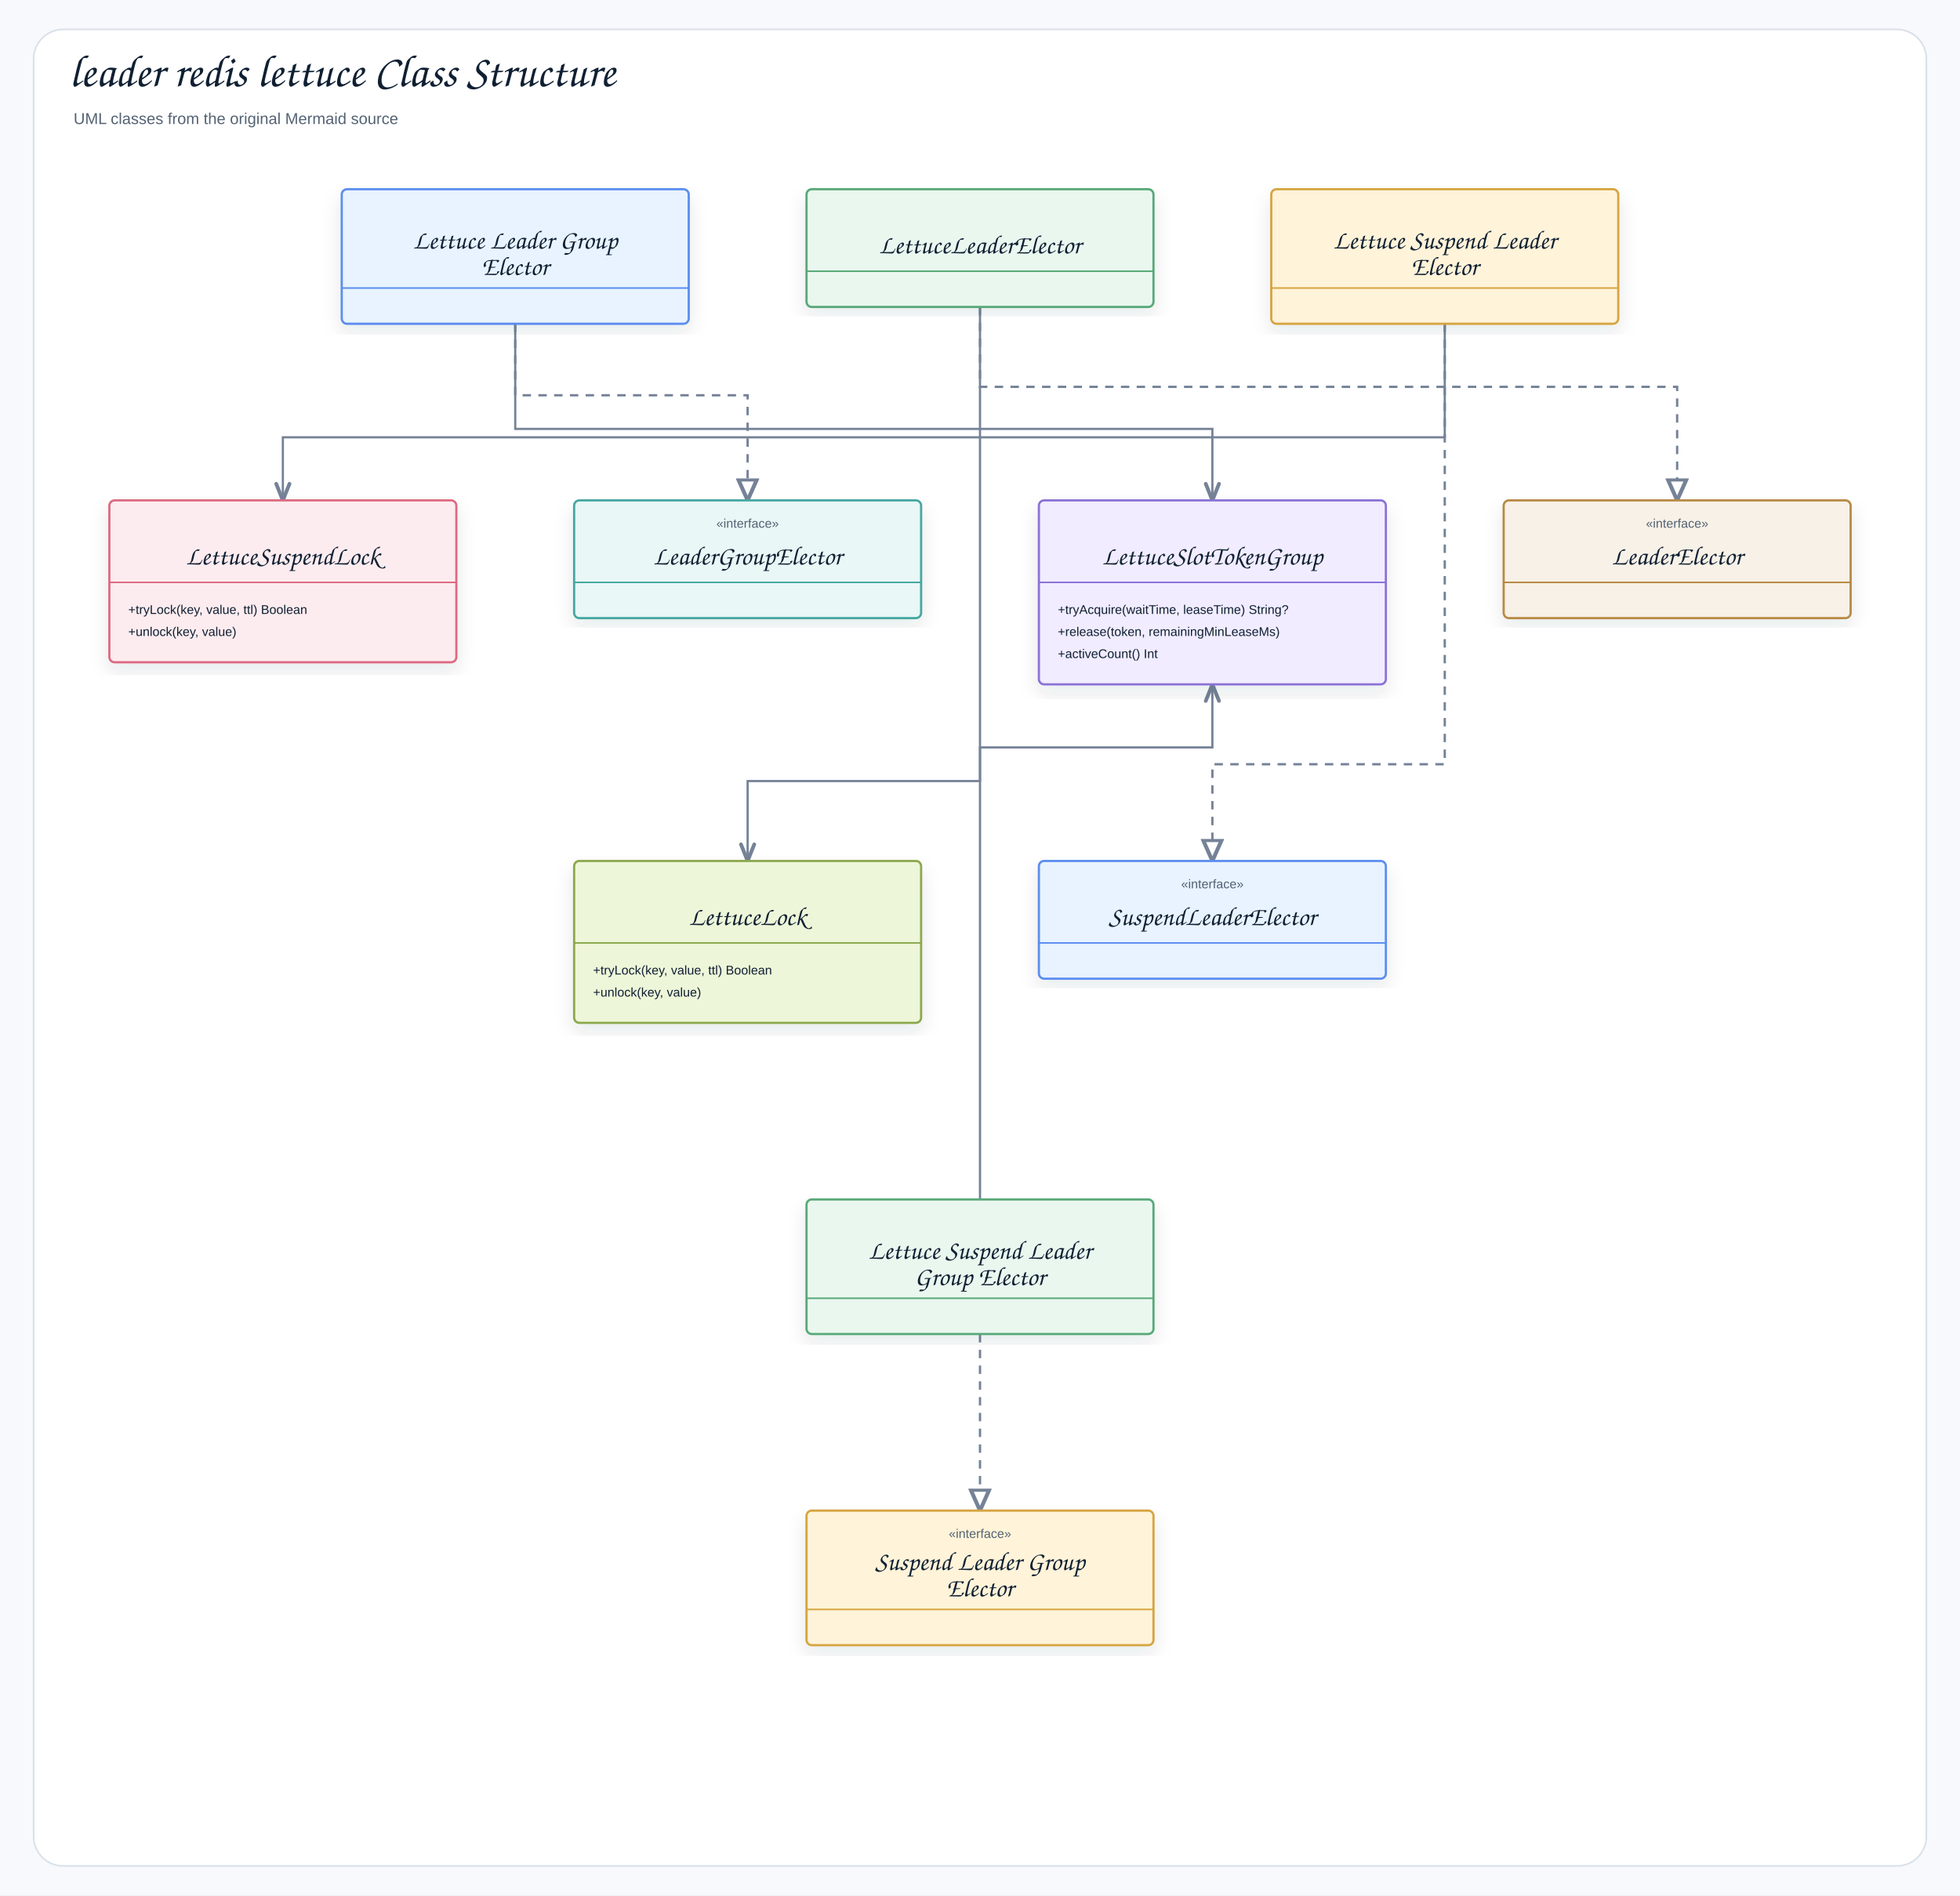
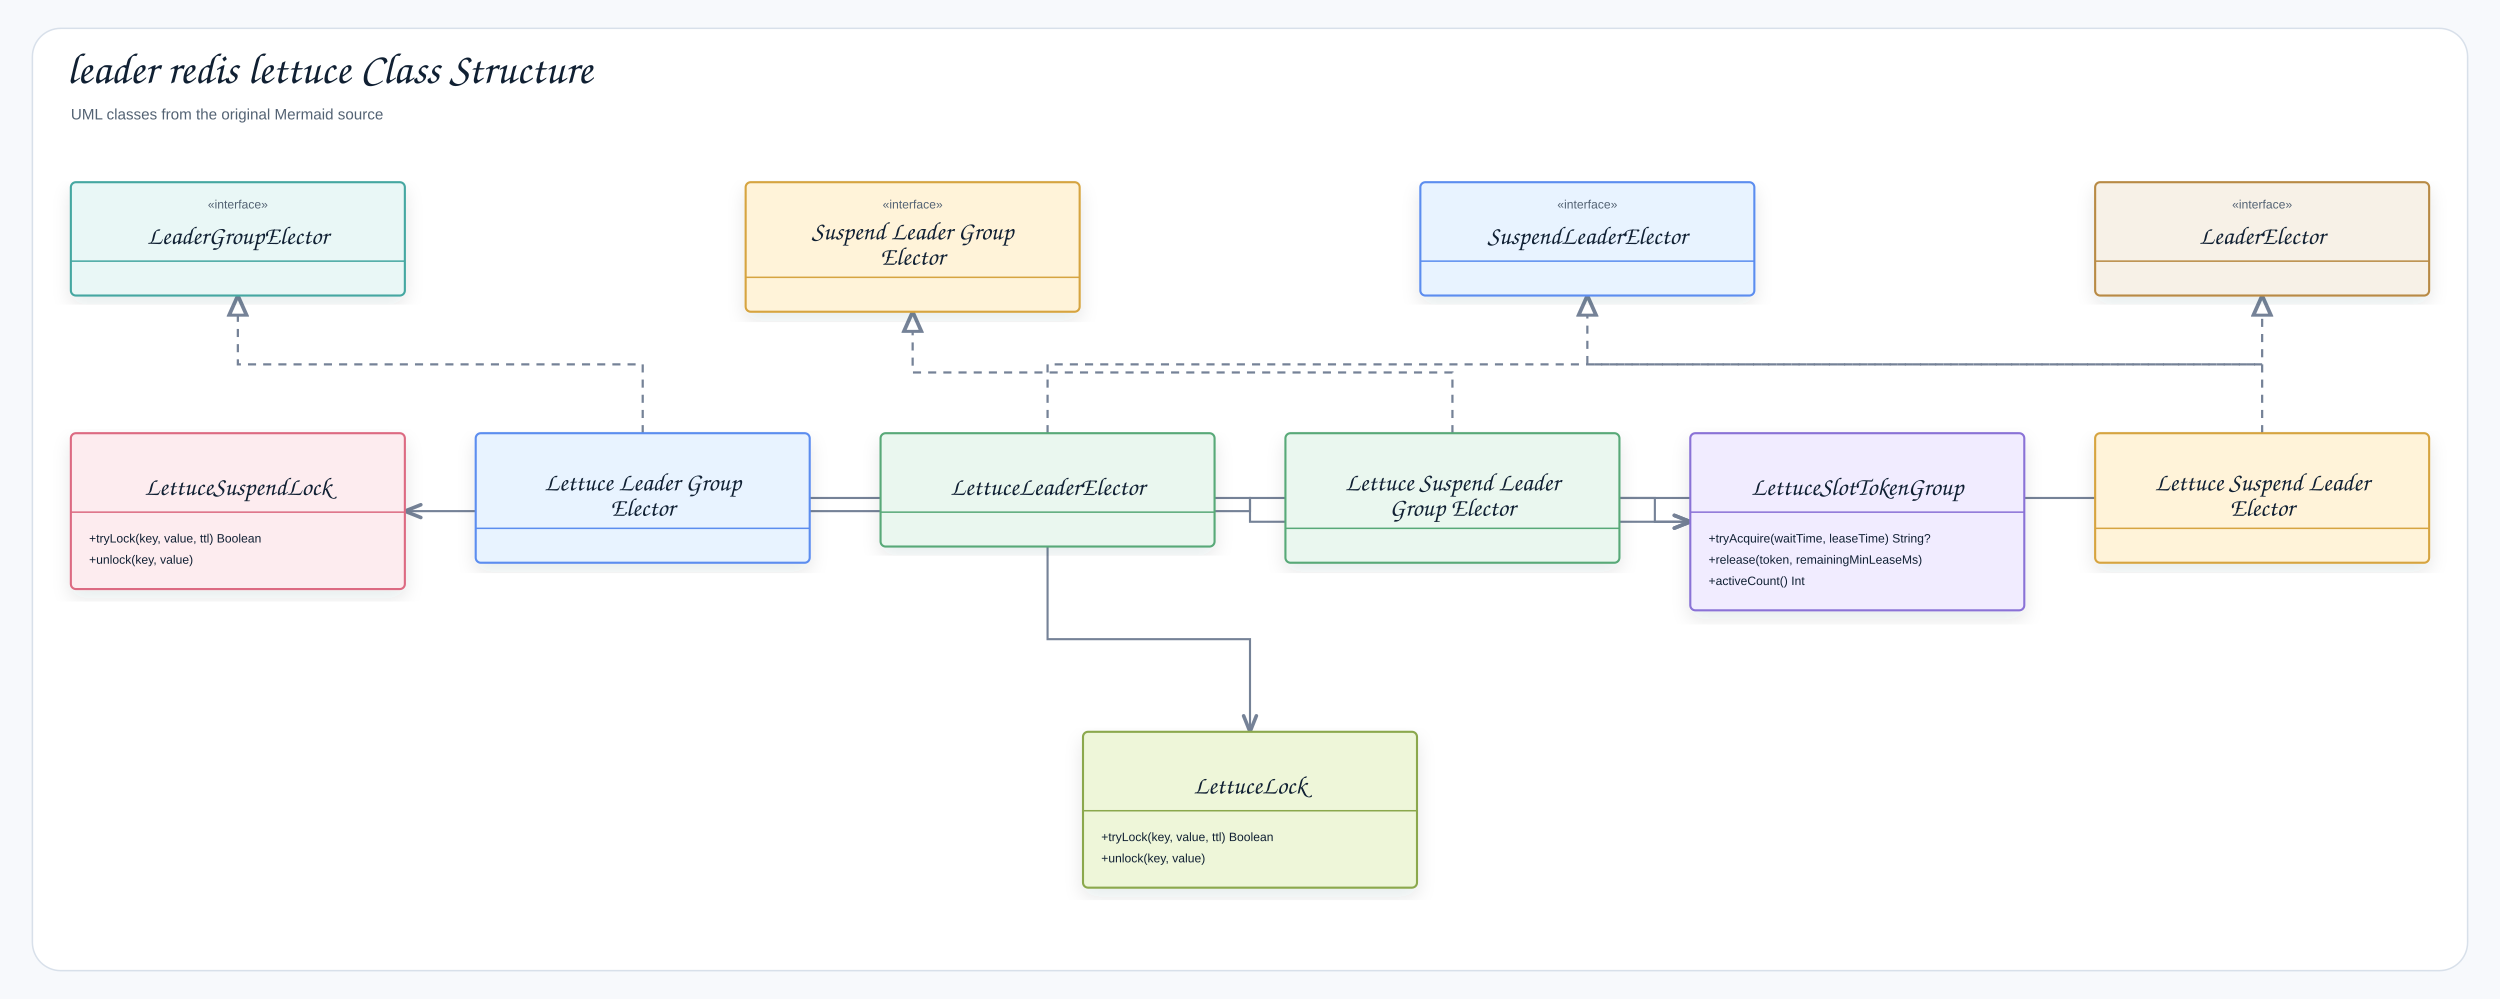
- <svg xmlns="http://www.w3.org/2000/svg" width="1864" height="1803" viewBox="0 0 1864 1803" role="img" aria-label="leader redis lettuce Class Structure">
+ <svg xmlns="http://www.w3.org/2000/svg" width="2470" height="987" viewBox="0 0 2470 987" role="img" aria-label="leader redis lettuce Class Structure">
  <defs>
    <filter id="shadow" x="-8%" y="-8%" width="116%" height="116%">
      <feDropShadow dx="0" dy="8" stdDeviation="9" flood-color="#1f2937" flood-opacity="0.10" />
    </filter>
    <marker id="openArrow" markerWidth="10" markerHeight="8" refX="8.5" refY="4" orient="auto" markerUnits="strokeWidth">
      <path d="M 1 1 L 8.5 4 L 1 7" fill="none" stroke="#758297" stroke-width="1.7" stroke-linecap="round" stroke-linejoin="round" />
    </marker>
    <marker id="inherit" markerWidth="11" markerHeight="10" refX="9.5" refY="5" orient="auto" markerUnits="strokeWidth">
      <path d="M 0.5 1 L 9.5 5 L 0.5 9 Z" fill="#ffffff" stroke="#758297" stroke-width="1.7" />
    </marker>
    <style>
    .canvas{fill:#f7f9fc}.frame{fill:#fff;stroke:#d8e0ea;stroke-width:1.5}
    .title{font-family:"Architects Daughter","Comic Sans MS","Comic Sans",cursive;font-size:43px;font-weight:400;fill:#102033}
    .subtitle{font-family:"Comic Sans MS","Comic Sans","Comic Neue",Arial,sans-serif;font-size:15px;font-weight:400;fill:#536273}
    .label{font-family:"Architects Daughter","Comic Sans MS","Comic Sans",cursive;font-size:25px;font-weight:400;fill:#102033}
    .smallLabel{font-family:"Architects Daughter","Comic Sans MS","Comic Sans",cursive;font-size:21px;font-weight:400;fill:#102033}
    .mono{font-family:"Comic Sans MS","Comic Sans","Comic Neue",Arial,sans-serif;font-size:12px;font-weight:400;fill:#102033}
    .small{font-family:"Comic Sans MS","Comic Sans","Comic Neue",Arial,sans-serif;font-size:12px;font-weight:400;fill:#536273}
    .strong{font-family:"Comic Sans MS","Comic Sans","Comic Neue",Arial,sans-serif;font-size:13px;font-weight:400;fill:#102033}
    .card{stroke-width:2.1;filter:url(#shadow)}.compartment{stroke-width:1.5;fill:none}
    .line{stroke:#758297;stroke-width:2.1;fill:none;marker-end:url(#openArrow)}
    .plainLine{stroke:#758297;stroke-width:2.1;fill:none}
    .dashed{stroke:#758297;stroke-width:2.1;stroke-dasharray:7 6;fill:none;marker-end:url(#openArrow)}
    .inheritLine{stroke:#758297;stroke-width:2.2;fill:none;marker-end:url(#inherit)}
    .implLine{stroke:#758297;stroke-width:2.2;stroke-dasharray:8 7;fill:none;marker-end:url(#inherit)}
  </style>
  </defs>
-   <rect class="canvas" width="1864" height="1803" />
-   <rect class="frame" x="32" y="28" width="1800" height="1747" rx="28" />
+   <rect class="canvas" width="2470" height="987" />
+   <rect class="frame" x="32" y="28" width="2406" height="931" rx="28" />
  <text class="title" x="66" y="82">leader redis lettuce Class Structure</text>
  <text class="subtitle" x="70" y="118">UML classes from the original Mermaid source</text>
-   <path class="line" d="M932 1141 L932 711 L1153 711 L1153 651" />
-   <path class="line" d="M1374 308 L1374 416 L269 416 L269 476" />
-   <path class="line" d="M490 308 L490 408 L1153 408 L1153 476" />
-   <path class="line" d="M932 292 L932 743 L711 743 L711 819" />
-   <path class="implLine" d="M932 1269 L932 1437" />
-   <path class="implLine" d="M1374 308 L1374 727 L1153 727 L1153 819" />
-   <path class="implLine" d="M490 308 L490 376 L711 376 L711 476" />
-   <path class="implLine" d="M932 292 L932 368 L1595 368 L1595 476" />
-   <g transform="translate(325,180)">
+   <path class="line" d="M1600 492 L1635 492 L1635 515.5 L1670 515.5" />
+   <path class="line" d="M2070 492 L1235 492 L1235 505 L400 505" />
+   <path class="line" d="M800 492 L1235 492 L1235 515.5 L1670 515.5" />
+   <path class="line" d="M1035 540 L1035 631.5 L1235 631.5 L1235 723" />
+   <path class="implLine" d="M1435 428 L1435 368 L901.7 368 L901.7 308" />
+   <path class="implLine" d="M2235 428 L2235 360 L1568.3 360 L1568.3 292" />
+   <path class="implLine" d="M635 428 L635 360 L235 360 L235 292" />
+   <path class="implLine" d="M1035 428 L1035 360 L2235 360 L2235 292" />
+   <g transform="translate(470,428)">
    <rect class="card" x="0" y="0" width="330" height="128" rx="5" fill="#E8F3FF" stroke="#5B8DEF" />
    <line class="compartment" x1="0" y1="94" x2="330" y2="94" stroke="#5B8DEF" />
    <text class="small" x="165" y="26" text-anchor="middle" />
    <text class="label" x="165" y="56.5" text-anchor="middle">Lettuce Leader Group</text>
    <text class="label" x="165" y="81.5" text-anchor="middle">Elector</text>
  </g>
-   <g transform="translate(767,180)">
+   <g transform="translate(870,428)">
    <rect class="card" x="0" y="0" width="330" height="112" rx="5" fill="#EAF7EF" stroke="#58A978" />
    <line class="compartment" x1="0" y1="78" x2="330" y2="78" stroke="#58A978" />
    <text class="small" x="165" y="26" text-anchor="middle" />
    <text class="label" x="165" y="61" text-anchor="middle">LettuceLeaderElector</text>
  </g>
-   <g transform="translate(1209,180)">
+   <g transform="translate(2070,428)">
    <rect class="card" x="0" y="0" width="330" height="128" rx="5" fill="#FFF3D9" stroke="#D6A441" />
    <line class="compartment" x1="0" y1="94" x2="330" y2="94" stroke="#D6A441" />
    <text class="small" x="165" y="26" text-anchor="middle" />
    <text class="label" x="165" y="56.5" text-anchor="middle">Lettuce Suspend Leader</text>
    <text class="label" x="165" y="81.5" text-anchor="middle">Elector</text>
  </g>
-   <g transform="translate(104,476)">
+   <g transform="translate(70,428)">
    <rect class="card" x="0" y="0" width="330" height="154" rx="5" fill="#FDECEF" stroke="#DC6B82" />
    <line class="compartment" x1="0" y1="78" x2="330" y2="78" stroke="#DC6B82" />
    <text class="small" x="165" y="26" text-anchor="middle" />
    <text class="label" x="165" y="61" text-anchor="middle">LettuceSuspendLock</text>
    <text class="mono" x="18" y="108">+tryLock(key, value, ttl) Boolean</text>
    <text class="mono" x="18" y="129">+unlock(key, value)</text>
  </g>
-   <g transform="translate(546,476)">
+   <g transform="translate(70,180)">
    <rect class="card" x="0" y="0" width="330" height="112" rx="5" fill="#E9F7F6" stroke="#45A7A1" />
    <line class="compartment" x1="0" y1="78" x2="330" y2="78" stroke="#45A7A1" />
    <text class="small" x="165" y="26" text-anchor="middle">«interface»</text>
    <text class="label" x="165" y="61" text-anchor="middle">LeaderGroupElector</text>
  </g>
-   <g transform="translate(988,476)">
+   <g transform="translate(1670,428)">
    <rect class="card" x="0" y="0" width="330" height="175" rx="5" fill="#F1ECFF" stroke="#8A72D6" />
    <line class="compartment" x1="0" y1="78" x2="330" y2="78" stroke="#8A72D6" />
    <text class="small" x="165" y="26" text-anchor="middle" />
    <text class="label" x="165" y="61" text-anchor="middle">LettuceSlotTokenGroup</text>
    <text class="mono" x="18" y="108">+tryAcquire(waitTime, leaseTime) String?</text>
    <text class="mono" x="18" y="129">+release(token, remainingMinLeaseMs)</text>
    <text class="mono" x="18" y="150">+activeCount() Int</text>
  </g>
-   <g transform="translate(1430,476)">
+   <g transform="translate(2070,180)">
    <rect class="card" x="0" y="0" width="330" height="112" rx="5" fill="#F7F1E7" stroke="#B88A44" />
    <line class="compartment" x1="0" y1="78" x2="330" y2="78" stroke="#B88A44" />
    <text class="small" x="165" y="26" text-anchor="middle">«interface»</text>
    <text class="label" x="165" y="61" text-anchor="middle">LeaderElector</text>
  </g>
-   <g transform="translate(546,819)">
+   <g transform="translate(1070,723)">
    <rect class="card" x="0" y="0" width="330" height="154" rx="5" fill="#EEF6D9" stroke="#8BA84D" />
    <line class="compartment" x1="0" y1="78" x2="330" y2="78" stroke="#8BA84D" />
    <text class="small" x="165" y="26" text-anchor="middle" />
    <text class="label" x="165" y="61" text-anchor="middle">LettuceLock</text>
    <text class="mono" x="18" y="108">+tryLock(key, value, ttl) Boolean</text>
    <text class="mono" x="18" y="129">+unlock(key, value)</text>
  </g>
-   <g transform="translate(988,819)">
+   <g transform="translate(1403.3,180)">
    <rect class="card" x="0" y="0" width="330" height="112" rx="5" fill="#E8F3FF" stroke="#5B8DEF" />
    <line class="compartment" x1="0" y1="78" x2="330" y2="78" stroke="#5B8DEF" />
    <text class="small" x="165" y="26" text-anchor="middle">«interface»</text>
    <text class="label" x="165" y="61" text-anchor="middle">SuspendLeaderElector</text>
  </g>
-   <g transform="translate(767,1141)">
+   <g transform="translate(1270,428)">
    <rect class="card" x="0" y="0" width="330" height="128" rx="5" fill="#EAF7EF" stroke="#58A978" />
    <line class="compartment" x1="0" y1="94" x2="330" y2="94" stroke="#58A978" />
    <text class="small" x="165" y="26" text-anchor="middle" />
    <text class="label" x="165" y="56.5" text-anchor="middle">Lettuce Suspend Leader</text>
    <text class="label" x="165" y="81.5" text-anchor="middle">Group Elector</text>
  </g>
-   <g transform="translate(767,1437)">
+   <g transform="translate(736.7,180)">
    <rect class="card" x="0" y="0" width="330" height="128" rx="5" fill="#FFF3D9" stroke="#D6A441" />
    <line class="compartment" x1="0" y1="94" x2="330" y2="94" stroke="#D6A441" />
    <text class="small" x="165" y="26" text-anchor="middle">«interface»</text>
    <text class="label" x="165" y="56.5" text-anchor="middle">Suspend Leader Group</text>
    <text class="label" x="165" y="81.5" text-anchor="middle">Elector</text>
  </g>
</svg>
